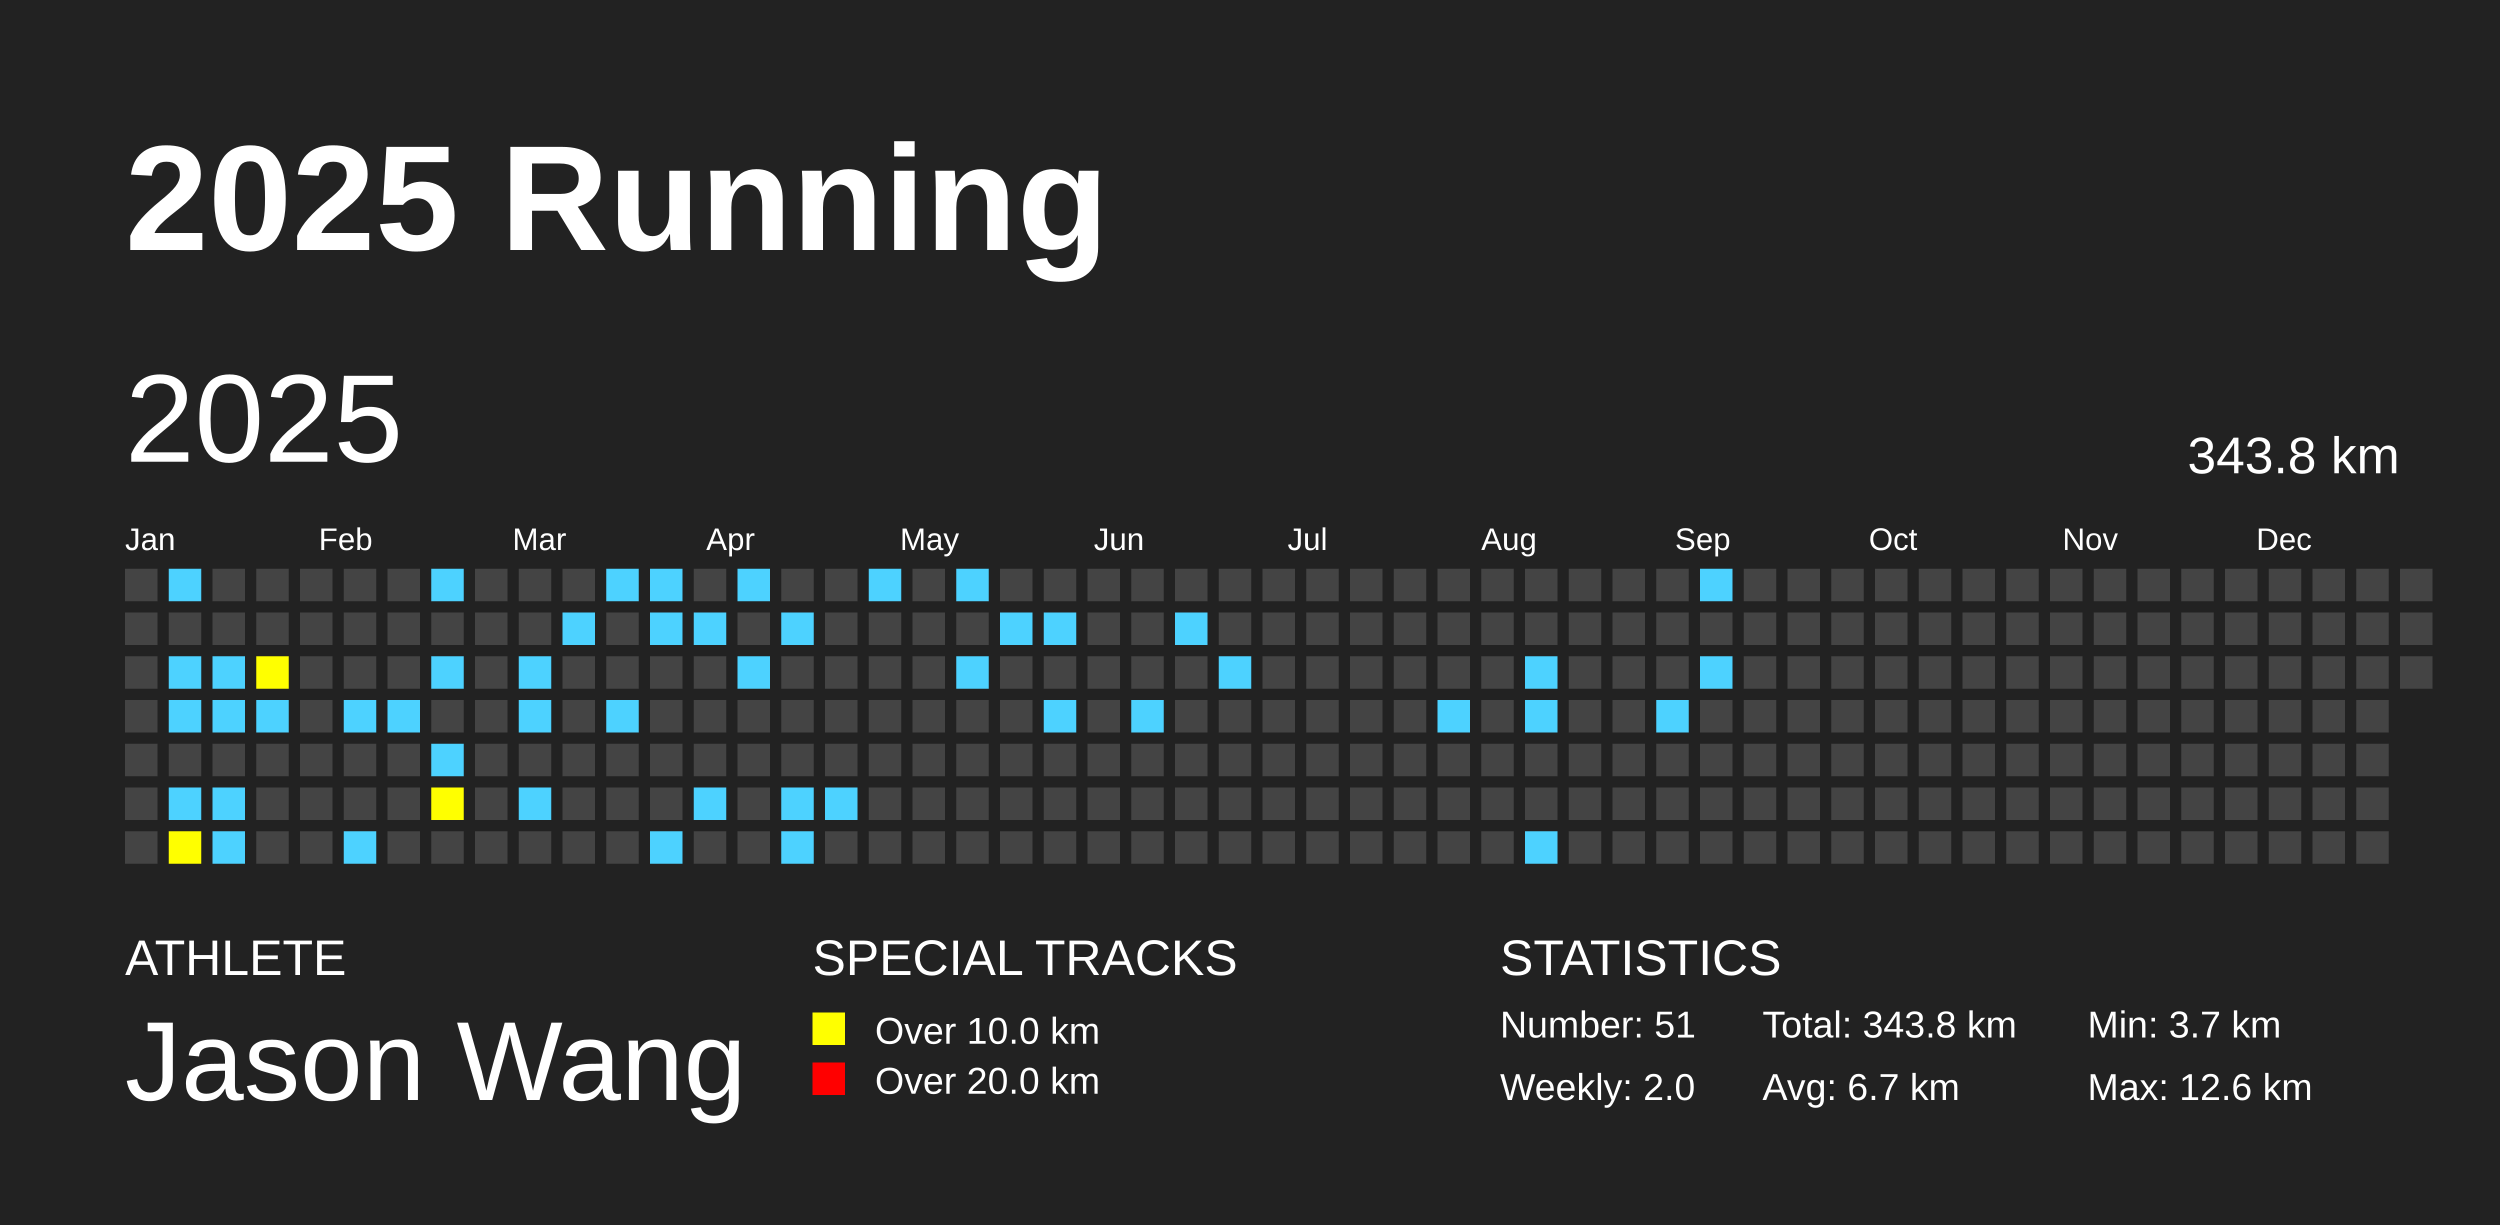
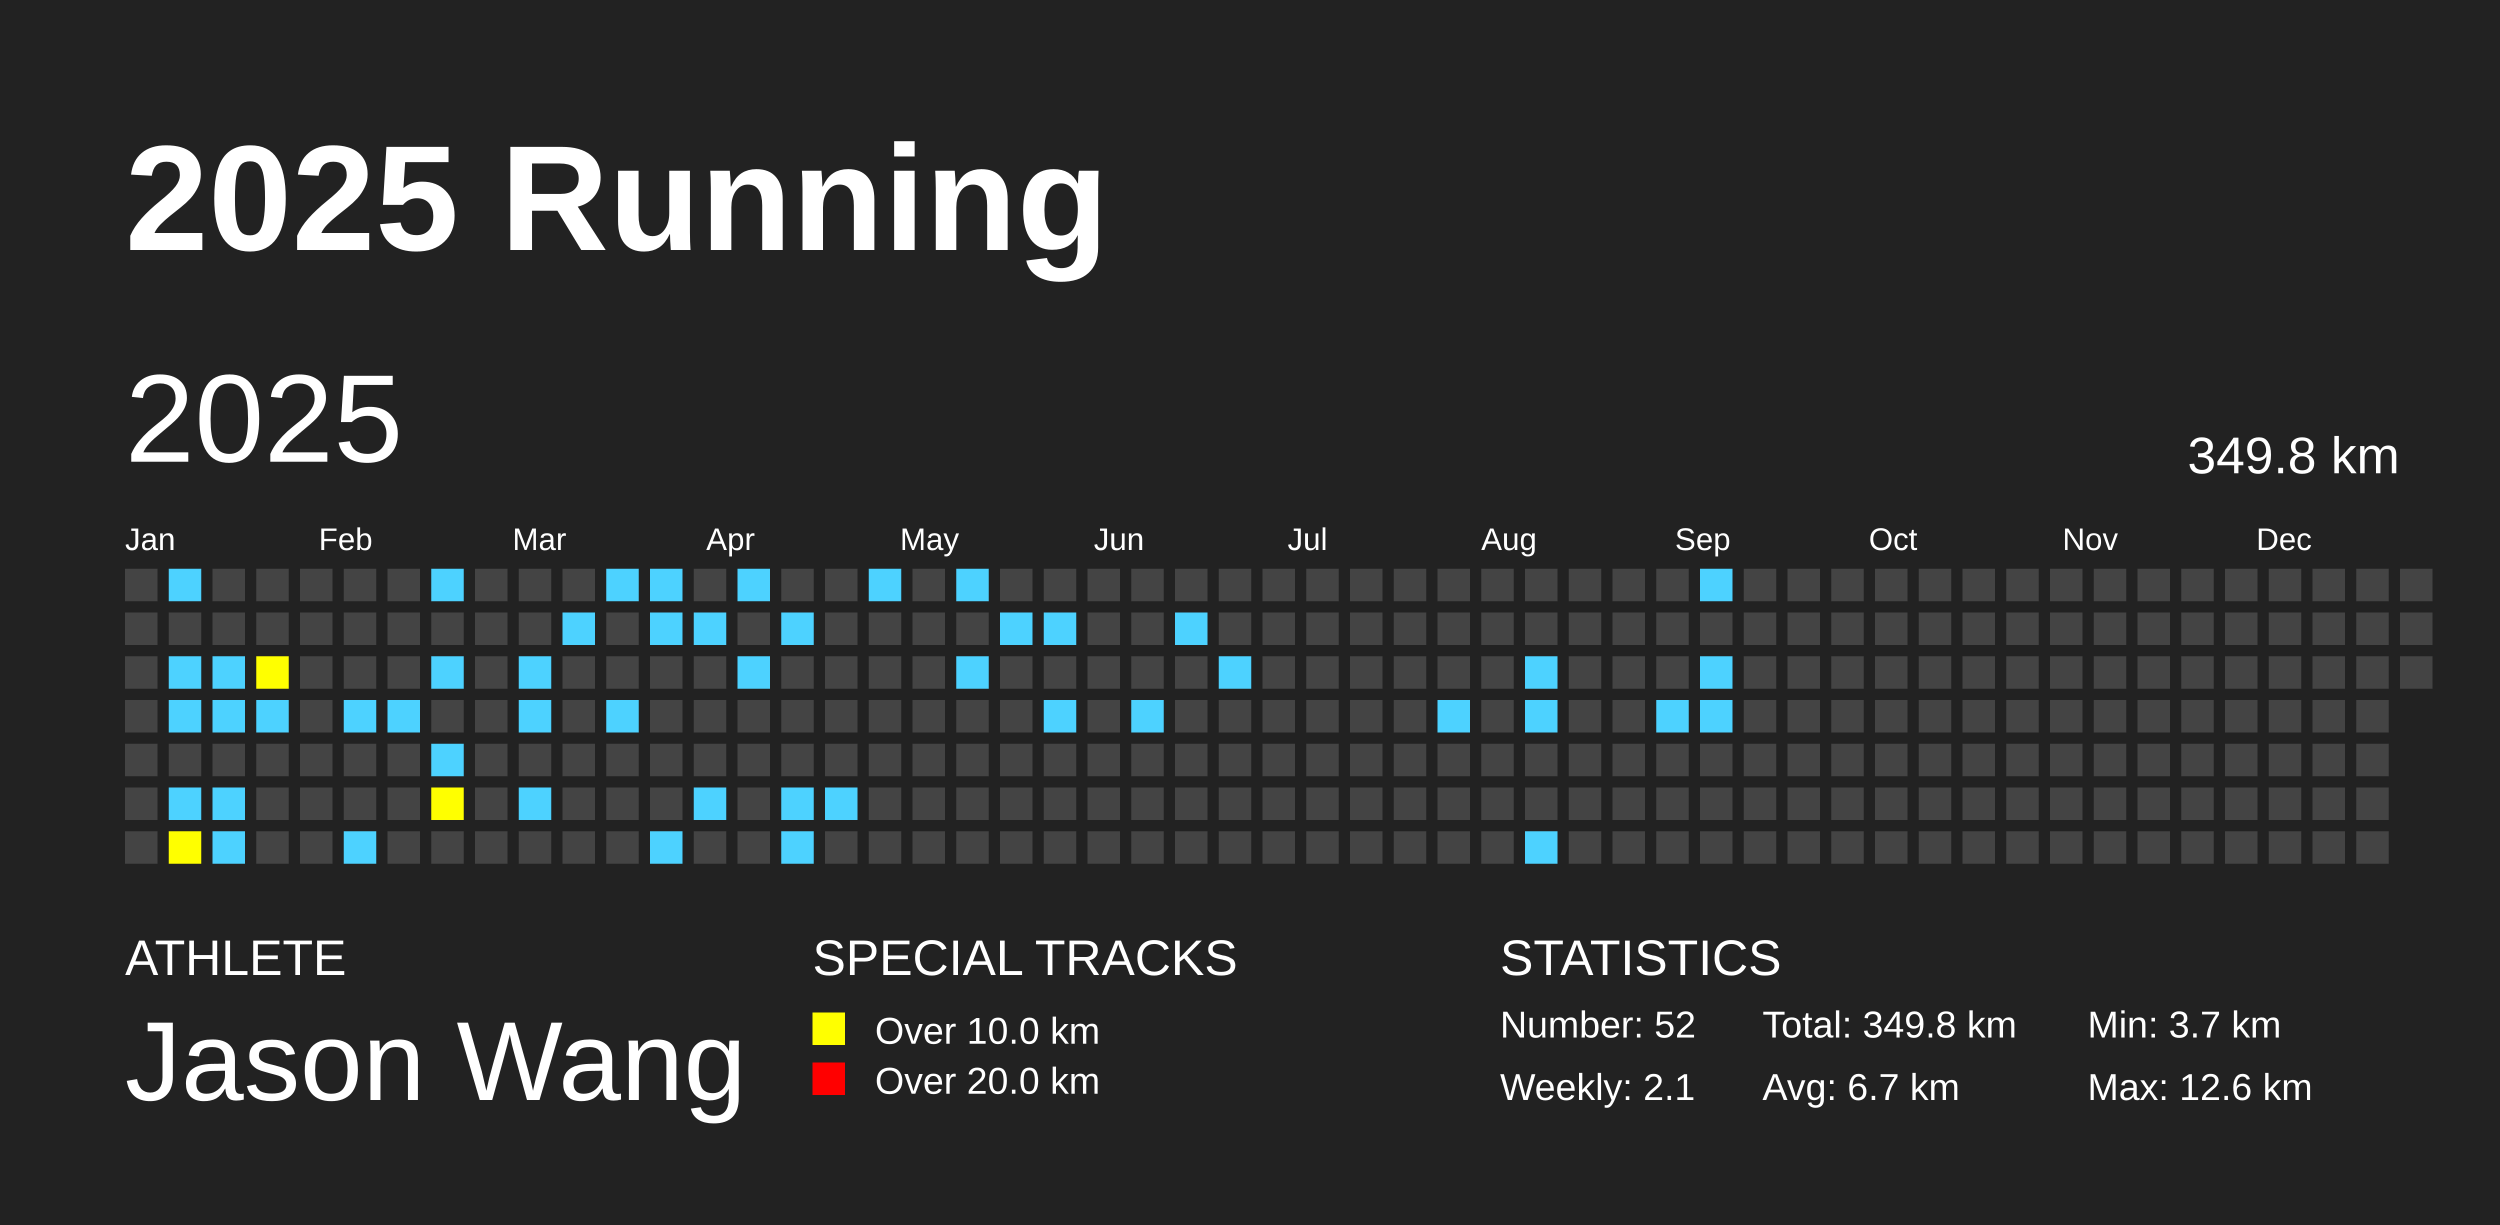
<svg xmlns="http://www.w3.org/2000/svg" baseProfile="full" height="98mm" version="1.1" viewBox="0,0,200,98" width="200mm">
  <defs />
  <rect fill="#222222" height="98" width="200" x="0" y="0" />
  <text fill="#FFFFFF" style="font-size:12px; font-family:Arial; font-weight:bold;" x="10" y="20">2025 Running</text>
  <text fill="#FFFFFF" style="font-size:4px; font-family:Arial" x="10" y="78">ATHLETE</text>
  <text fill="#FFFFFF" style="font-size:9px; font-family:Arial" x="10" y="88">Jason Wang</text>
  <text fill="#FFFFFF" style="font-size:4px; font-family:Arial" x="65" y="78">SPECIAL TRACKS</text>
  <rect fill="yellow" height="2.6" width="2.6" x="65" y="81" />
  <text fill="#FFFFFF" style="font-size:3px; font-family:Arial" x="70" y="83.5">Over 10.0 km</text>
  <rect fill="red" height="2.6" width="2.6" x="65" y="85" />
  <text fill="#FFFFFF" style="font-size:3px; font-family:Arial" x="70" y="87.5">Over 20.0 km</text>
  <text fill="#FFFFFF" style="font-size:4px; font-family:Arial" x="120" y="78">STATISTICS</text>
-   <text fill="#FFFFFF" style="font-size:3px; font-family:Arial" x="120" y="83">Number: 51</text>
-   <text fill="#FFFFFF" style="font-size:3px; font-family:Arial" x="120" y="88">Weekly: 2.0</text>
-   <text fill="#FFFFFF" style="font-size:3px; font-family:Arial" x="141" y="83">Total: 343.8 km</text>
+   <text fill="#FFFFFF" style="font-size:3px; font-family:Arial" x="120" y="83">Number: 52</text>
+   <text fill="#FFFFFF" style="font-size:3px; font-family:Arial" x="120" y="88">Weekly: 2.1</text>
+   <text fill="#FFFFFF" style="font-size:3px; font-family:Arial" x="141" y="83">Total: 349.8 km</text>
  <text fill="#FFFFFF" style="font-size:3px; font-family:Arial" x="141" y="88">Avg: 6.7 km</text>
  <text fill="#FFFFFF" style="font-size:3px; font-family:Arial" x="167" y="83">Min: 3.7 km</text>
  <text fill="#FFFFFF" style="font-size:3px; font-family:Arial" x="167" y="88">Max: 12.6 km</text>
  <text dominant-baseline="hanging" fill="#FFFFFF" style="font-size:10.0px; font-family:Arial;" x="10" y="30">2025</text>
-   <text dominant-baseline="hanging" fill="#FFFFFF" style="font-size:4.125px; font-family:Arial;" x="175" y="35">343.8 km</text>
+   <text dominant-baseline="hanging" fill="#FFFFFF" style="font-size:4.125px; font-family:Arial;" x="175" y="35">349.8 km</text>
  <text fill="#FFFFFF" style="font-size:2.5px; font-family:Arial" x="10.0" y="44">Jan</text>
  <text fill="#FFFFFF" style="font-size:2.5px; font-family:Arial" x="25.5" y="44">Feb</text>
  <text fill="#FFFFFF" style="font-size:2.5px; font-family:Arial" x="41.0" y="44">Mar</text>
  <text fill="#FFFFFF" style="font-size:2.5px; font-family:Arial" x="56.5" y="44">Apr</text>
  <text fill="#FFFFFF" style="font-size:2.5px; font-family:Arial" x="72.0" y="44">May</text>
  <text fill="#FFFFFF" style="font-size:2.5px; font-family:Arial" x="87.5" y="44">Jun</text>
  <text fill="#FFFFFF" style="font-size:2.5px; font-family:Arial" x="103.0" y="44">Jul</text>
  <text fill="#FFFFFF" style="font-size:2.5px; font-family:Arial" x="118.5" y="44">Aug</text>
  <text fill="#FFFFFF" style="font-size:2.5px; font-family:Arial" x="134.0" y="44">Sep</text>
  <text fill="#FFFFFF" style="font-size:2.5px; font-family:Arial" x="149.5" y="44">Oct</text>
  <text fill="#FFFFFF" style="font-size:2.5px; font-family:Arial" x="165.0" y="44">Nov</text>
  <text fill="#FFFFFF" style="font-size:2.5px; font-family:Arial" x="180.5" y="44">Dec</text>
  <rect fill="#444444" height="2.6" width="2.6" x="10.0" y="45.5" />
  <rect fill="#444444" height="2.6" width="2.6" x="10.0" y="49.0" />
  <rect fill="#444444" height="2.6" width="2.6" x="10.0" y="52.5" />
  <rect fill="#444444" height="2.6" width="2.6" x="10.0" y="56.0" />
  <rect fill="#444444" height="2.6" width="2.6" x="10.0" y="59.5" />
  <rect fill="#444444" height="2.6" width="2.6" x="10.0" y="63.0" />
  <rect fill="#444444" height="2.6" width="2.6" x="10.0" y="66.5" />
  <rect fill="#4DD2FF" height="2.6" width="2.6" x="13.5" y="45.5" />
  <rect fill="#444444" height="2.6" width="2.6" x="13.5" y="49.0" />
  <rect fill="#4DD2FF" height="2.6" width="2.6" x="13.5" y="52.5" />
  <rect fill="#4DD2FF" height="2.6" width="2.6" x="13.5" y="56.0" />
  <rect fill="#444444" height="2.6" width="2.6" x="13.5" y="59.5" />
  <rect fill="#4DD2FF" height="2.6" width="2.6" x="13.5" y="63.0" />
  <rect fill="yellow" height="2.6" width="2.6" x="13.5" y="66.5" />
  <rect fill="#444444" height="2.6" width="2.6" x="17.0" y="45.5" />
  <rect fill="#444444" height="2.6" width="2.6" x="17.0" y="49.0" />
  <rect fill="#4DD2FF" height="2.6" width="2.6" x="17.0" y="52.5" />
  <rect fill="#4DD2FF" height="2.6" width="2.6" x="17.0" y="56.0" />
  <rect fill="#444444" height="2.6" width="2.6" x="17.0" y="59.5" />
  <rect fill="#4DD2FF" height="2.6" width="2.6" x="17.0" y="63.0" />
  <rect fill="#4DD2FF" height="2.6" width="2.6" x="17.0" y="66.5" />
  <rect fill="#444444" height="2.6" width="2.6" x="20.5" y="45.5" />
  <rect fill="#444444" height="2.6" width="2.6" x="20.5" y="49.0" />
  <rect fill="yellow" height="2.6" width="2.6" x="20.5" y="52.5" />
  <rect fill="#4DD2FF" height="2.6" width="2.6" x="20.5" y="56.0" />
  <rect fill="#444444" height="2.6" width="2.6" x="20.5" y="59.5" />
  <rect fill="#444444" height="2.6" width="2.6" x="20.5" y="63.0" />
  <rect fill="#444444" height="2.6" width="2.6" x="20.5" y="66.5" />
  <rect fill="#444444" height="2.6" width="2.6" x="24.0" y="45.5" />
  <rect fill="#444444" height="2.6" width="2.6" x="24.0" y="49.0" />
  <rect fill="#444444" height="2.6" width="2.6" x="24.0" y="52.5" />
  <rect fill="#444444" height="2.6" width="2.6" x="24.0" y="56.0" />
  <rect fill="#444444" height="2.6" width="2.6" x="24.0" y="59.5" />
  <rect fill="#444444" height="2.6" width="2.6" x="24.0" y="63.0" />
  <rect fill="#444444" height="2.6" width="2.6" x="24.0" y="66.5" />
  <rect fill="#444444" height="2.6" width="2.6" x="27.5" y="45.5" />
  <rect fill="#444444" height="2.6" width="2.6" x="27.5" y="49.0" />
  <rect fill="#444444" height="2.6" width="2.6" x="27.5" y="52.5" />
  <rect fill="#4DD2FF" height="2.6" width="2.6" x="27.5" y="56.0" />
  <rect fill="#444444" height="2.6" width="2.6" x="27.5" y="59.5" />
  <rect fill="#444444" height="2.6" width="2.6" x="27.5" y="63.0" />
  <rect fill="#4DD2FF" height="2.6" width="2.6" x="27.5" y="66.5" />
  <rect fill="#444444" height="2.6" width="2.6" x="31.0" y="45.5" />
  <rect fill="#444444" height="2.6" width="2.6" x="31.0" y="49.0" />
  <rect fill="#444444" height="2.6" width="2.6" x="31.0" y="52.5" />
  <rect fill="#4DD2FF" height="2.6" width="2.6" x="31.0" y="56.0" />
  <rect fill="#444444" height="2.6" width="2.6" x="31.0" y="59.5" />
  <rect fill="#444444" height="2.6" width="2.6" x="31.0" y="63.0" />
  <rect fill="#444444" height="2.6" width="2.6" x="31.0" y="66.5" />
  <rect fill="#4DD2FF" height="2.6" width="2.6" x="34.5" y="45.5" />
  <rect fill="#444444" height="2.6" width="2.6" x="34.5" y="49.0" />
  <rect fill="#4DD2FF" height="2.6" width="2.6" x="34.5" y="52.5" />
  <rect fill="#444444" height="2.6" width="2.6" x="34.5" y="56.0" />
  <rect fill="#4DD2FF" height="2.6" width="2.6" x="34.5" y="59.5" />
  <rect fill="yellow" height="2.6" width="2.6" x="34.5" y="63.0" />
  <rect fill="#444444" height="2.6" width="2.6" x="34.5" y="66.5" />
  <rect fill="#444444" height="2.6" width="2.6" x="38.0" y="45.5" />
  <rect fill="#444444" height="2.6" width="2.6" x="38.0" y="49.0" />
  <rect fill="#444444" height="2.6" width="2.6" x="38.0" y="52.5" />
  <rect fill="#444444" height="2.6" width="2.6" x="38.0" y="56.0" />
  <rect fill="#444444" height="2.6" width="2.6" x="38.0" y="59.5" />
  <rect fill="#444444" height="2.6" width="2.6" x="38.0" y="63.0" />
  <rect fill="#444444" height="2.6" width="2.6" x="38.0" y="66.5" />
  <rect fill="#444444" height="2.6" width="2.6" x="41.5" y="45.5" />
  <rect fill="#444444" height="2.6" width="2.6" x="41.5" y="49.0" />
  <rect fill="#4DD2FF" height="2.6" width="2.6" x="41.5" y="52.5" />
  <rect fill="#4DD2FF" height="2.6" width="2.6" x="41.5" y="56.0" />
  <rect fill="#444444" height="2.6" width="2.6" x="41.5" y="59.5" />
  <rect fill="#4DD2FF" height="2.6" width="2.6" x="41.5" y="63.0" />
  <rect fill="#444444" height="2.6" width="2.6" x="41.5" y="66.5" />
  <rect fill="#444444" height="2.6" width="2.6" x="45.0" y="45.5" />
  <rect fill="#4DD2FF" height="2.6" width="2.6" x="45.0" y="49.0" />
  <rect fill="#444444" height="2.6" width="2.6" x="45.0" y="52.5" />
  <rect fill="#444444" height="2.6" width="2.6" x="45.0" y="56.0" />
  <rect fill="#444444" height="2.6" width="2.6" x="45.0" y="59.5" />
  <rect fill="#444444" height="2.6" width="2.6" x="45.0" y="63.0" />
  <rect fill="#444444" height="2.6" width="2.6" x="45.0" y="66.5" />
  <rect fill="#4DD2FF" height="2.6" width="2.6" x="48.5" y="45.5" />
  <rect fill="#444444" height="2.6" width="2.6" x="48.5" y="49.0" />
  <rect fill="#444444" height="2.6" width="2.6" x="48.5" y="52.5" />
  <rect fill="#4DD2FF" height="2.6" width="2.6" x="48.5" y="56.0" />
  <rect fill="#444444" height="2.6" width="2.6" x="48.5" y="59.5" />
  <rect fill="#444444" height="2.6" width="2.6" x="48.5" y="63.0" />
  <rect fill="#444444" height="2.6" width="2.6" x="48.5" y="66.5" />
  <rect fill="#4DD2FF" height="2.6" width="2.6" x="52.0" y="45.5" />
  <rect fill="#4DD2FF" height="2.6" width="2.6" x="52.0" y="49.0" />
  <rect fill="#444444" height="2.6" width="2.6" x="52.0" y="52.5" />
  <rect fill="#444444" height="2.6" width="2.6" x="52.0" y="56.0" />
  <rect fill="#444444" height="2.6" width="2.6" x="52.0" y="59.5" />
  <rect fill="#444444" height="2.6" width="2.6" x="52.0" y="63.0" />
  <rect fill="#4DD2FF" height="2.6" width="2.6" x="52.0" y="66.5" />
  <rect fill="#444444" height="2.6" width="2.6" x="55.5" y="45.5" />
  <rect fill="#4DD2FF" height="2.6" width="2.6" x="55.5" y="49.0" />
  <rect fill="#444444" height="2.6" width="2.6" x="55.5" y="52.5" />
  <rect fill="#444444" height="2.6" width="2.6" x="55.5" y="56.0" />
  <rect fill="#444444" height="2.6" width="2.6" x="55.5" y="59.5" />
  <rect fill="#4DD2FF" height="2.6" width="2.6" x="55.5" y="63.0" />
  <rect fill="#444444" height="2.6" width="2.6" x="55.5" y="66.5" />
  <rect fill="#4DD2FF" height="2.6" width="2.6" x="59.0" y="45.5" />
  <rect fill="#444444" height="2.6" width="2.6" x="59.0" y="49.0" />
  <rect fill="#4DD2FF" height="2.6" width="2.6" x="59.0" y="52.5" />
  <rect fill="#444444" height="2.6" width="2.6" x="59.0" y="56.0" />
  <rect fill="#444444" height="2.6" width="2.6" x="59.0" y="59.5" />
  <rect fill="#444444" height="2.6" width="2.6" x="59.0" y="63.0" />
  <rect fill="#444444" height="2.6" width="2.6" x="59.0" y="66.5" />
  <rect fill="#444444" height="2.6" width="2.6" x="62.5" y="45.5" />
  <rect fill="#4DD2FF" height="2.6" width="2.6" x="62.5" y="49.0" />
  <rect fill="#444444" height="2.6" width="2.6" x="62.5" y="52.5" />
  <rect fill="#444444" height="2.6" width="2.6" x="62.5" y="56.0" />
  <rect fill="#444444" height="2.6" width="2.6" x="62.5" y="59.5" />
  <rect fill="#4DD2FF" height="2.6" width="2.6" x="62.5" y="63.0" />
  <rect fill="#4DD2FF" height="2.6" width="2.6" x="62.5" y="66.5" />
  <rect fill="#444444" height="2.6" width="2.6" x="66.0" y="45.5" />
  <rect fill="#444444" height="2.6" width="2.6" x="66.0" y="49.0" />
  <rect fill="#444444" height="2.6" width="2.6" x="66.0" y="52.5" />
  <rect fill="#444444" height="2.6" width="2.6" x="66.0" y="56.0" />
  <rect fill="#444444" height="2.6" width="2.6" x="66.0" y="59.5" />
  <rect fill="#4DD2FF" height="2.6" width="2.6" x="66.0" y="63.0" />
  <rect fill="#444444" height="2.6" width="2.6" x="66.0" y="66.5" />
  <rect fill="#4DD2FF" height="2.6" width="2.6" x="69.5" y="45.5" />
  <rect fill="#444444" height="2.6" width="2.6" x="69.5" y="49.0" />
  <rect fill="#444444" height="2.6" width="2.6" x="69.5" y="52.5" />
  <rect fill="#444444" height="2.6" width="2.6" x="69.5" y="56.0" />
  <rect fill="#444444" height="2.6" width="2.6" x="69.5" y="59.5" />
  <rect fill="#444444" height="2.6" width="2.6" x="69.5" y="63.0" />
  <rect fill="#444444" height="2.6" width="2.6" x="69.5" y="66.5" />
  <rect fill="#444444" height="2.6" width="2.6" x="73.0" y="45.5" />
  <rect fill="#444444" height="2.6" width="2.6" x="73.0" y="49.0" />
  <rect fill="#444444" height="2.6" width="2.6" x="73.0" y="52.5" />
  <rect fill="#444444" height="2.6" width="2.6" x="73.0" y="56.0" />
  <rect fill="#444444" height="2.6" width="2.6" x="73.0" y="59.5" />
  <rect fill="#444444" height="2.6" width="2.6" x="73.0" y="63.0" />
  <rect fill="#444444" height="2.6" width="2.6" x="73.0" y="66.5" />
  <rect fill="#4DD2FF" height="2.6" width="2.6" x="76.5" y="45.5" />
  <rect fill="#444444" height="2.6" width="2.6" x="76.5" y="49.0" />
  <rect fill="#4DD2FF" height="2.6" width="2.6" x="76.5" y="52.5" />
  <rect fill="#444444" height="2.6" width="2.6" x="76.5" y="56.0" />
  <rect fill="#444444" height="2.6" width="2.6" x="76.5" y="59.5" />
  <rect fill="#444444" height="2.6" width="2.6" x="76.5" y="63.0" />
  <rect fill="#444444" height="2.6" width="2.6" x="76.5" y="66.5" />
  <rect fill="#444444" height="2.6" width="2.6" x="80.0" y="45.5" />
  <rect fill="#4DD2FF" height="2.6" width="2.6" x="80.0" y="49.0" />
  <rect fill="#444444" height="2.6" width="2.6" x="80.0" y="52.5" />
  <rect fill="#444444" height="2.6" width="2.6" x="80.0" y="56.0" />
  <rect fill="#444444" height="2.6" width="2.6" x="80.0" y="59.5" />
  <rect fill="#444444" height="2.6" width="2.6" x="80.0" y="63.0" />
  <rect fill="#444444" height="2.6" width="2.6" x="80.0" y="66.5" />
  <rect fill="#444444" height="2.6" width="2.6" x="83.5" y="45.5" />
  <rect fill="#4DD2FF" height="2.6" width="2.6" x="83.5" y="49.0" />
  <rect fill="#444444" height="2.6" width="2.6" x="83.5" y="52.5" />
  <rect fill="#4DD2FF" height="2.6" width="2.6" x="83.5" y="56.0" />
  <rect fill="#444444" height="2.6" width="2.6" x="83.5" y="59.5" />
  <rect fill="#444444" height="2.6" width="2.6" x="83.5" y="63.0" />
  <rect fill="#444444" height="2.6" width="2.6" x="83.5" y="66.5" />
  <rect fill="#444444" height="2.6" width="2.6" x="87.0" y="45.5" />
  <rect fill="#444444" height="2.6" width="2.6" x="87.0" y="49.0" />
  <rect fill="#444444" height="2.6" width="2.6" x="87.0" y="52.5" />
  <rect fill="#444444" height="2.6" width="2.6" x="87.0" y="56.0" />
  <rect fill="#444444" height="2.6" width="2.6" x="87.0" y="59.5" />
  <rect fill="#444444" height="2.6" width="2.6" x="87.0" y="63.0" />
  <rect fill="#444444" height="2.6" width="2.6" x="87.0" y="66.5" />
  <rect fill="#444444" height="2.6" width="2.6" x="90.5" y="45.5" />
  <rect fill="#444444" height="2.6" width="2.6" x="90.5" y="49.0" />
  <rect fill="#444444" height="2.6" width="2.6" x="90.5" y="52.5" />
  <rect fill="#4DD2FF" height="2.6" width="2.6" x="90.5" y="56.0" />
  <rect fill="#444444" height="2.6" width="2.6" x="90.5" y="59.5" />
  <rect fill="#444444" height="2.6" width="2.6" x="90.5" y="63.0" />
  <rect fill="#444444" height="2.6" width="2.6" x="90.5" y="66.5" />
  <rect fill="#444444" height="2.6" width="2.6" x="94.0" y="45.5" />
  <rect fill="#4DD2FF" height="2.6" width="2.6" x="94.0" y="49.0" />
  <rect fill="#444444" height="2.6" width="2.6" x="94.0" y="52.5" />
  <rect fill="#444444" height="2.6" width="2.6" x="94.0" y="56.0" />
  <rect fill="#444444" height="2.6" width="2.6" x="94.0" y="59.5" />
  <rect fill="#444444" height="2.6" width="2.6" x="94.0" y="63.0" />
  <rect fill="#444444" height="2.6" width="2.6" x="94.0" y="66.5" />
  <rect fill="#444444" height="2.6" width="2.6" x="97.5" y="45.5" />
  <rect fill="#444444" height="2.6" width="2.6" x="97.5" y="49.0" />
  <rect fill="#4DD2FF" height="2.6" width="2.6" x="97.5" y="52.5" />
  <rect fill="#444444" height="2.6" width="2.6" x="97.5" y="56.0" />
  <rect fill="#444444" height="2.6" width="2.6" x="97.5" y="59.5" />
  <rect fill="#444444" height="2.6" width="2.6" x="97.5" y="63.0" />
  <rect fill="#444444" height="2.6" width="2.6" x="97.5" y="66.5" />
  <rect fill="#444444" height="2.6" width="2.6" x="101.0" y="45.5" />
  <rect fill="#444444" height="2.6" width="2.6" x="101.0" y="49.0" />
  <rect fill="#444444" height="2.6" width="2.6" x="101.0" y="52.5" />
  <rect fill="#444444" height="2.6" width="2.6" x="101.0" y="56.0" />
  <rect fill="#444444" height="2.6" width="2.6" x="101.0" y="59.5" />
  <rect fill="#444444" height="2.6" width="2.6" x="101.0" y="63.0" />
  <rect fill="#444444" height="2.6" width="2.6" x="101.0" y="66.5" />
  <rect fill="#444444" height="2.6" width="2.6" x="104.5" y="45.5" />
  <rect fill="#444444" height="2.6" width="2.6" x="104.5" y="49.0" />
  <rect fill="#444444" height="2.6" width="2.6" x="104.5" y="52.5" />
  <rect fill="#444444" height="2.6" width="2.6" x="104.5" y="56.0" />
  <rect fill="#444444" height="2.6" width="2.6" x="104.5" y="59.5" />
  <rect fill="#444444" height="2.6" width="2.6" x="104.5" y="63.0" />
  <rect fill="#444444" height="2.6" width="2.6" x="104.5" y="66.5" />
  <rect fill="#444444" height="2.6" width="2.6" x="108.0" y="45.5" />
  <rect fill="#444444" height="2.6" width="2.6" x="108.0" y="49.0" />
  <rect fill="#444444" height="2.6" width="2.6" x="108.0" y="52.5" />
  <rect fill="#444444" height="2.6" width="2.6" x="108.0" y="56.0" />
  <rect fill="#444444" height="2.6" width="2.6" x="108.0" y="59.5" />
  <rect fill="#444444" height="2.6" width="2.6" x="108.0" y="63.0" />
  <rect fill="#444444" height="2.6" width="2.6" x="108.0" y="66.5" />
  <rect fill="#444444" height="2.6" width="2.6" x="111.5" y="45.5" />
  <rect fill="#444444" height="2.6" width="2.6" x="111.5" y="49.0" />
  <rect fill="#444444" height="2.6" width="2.6" x="111.5" y="52.5" />
  <rect fill="#444444" height="2.6" width="2.6" x="111.5" y="56.0" />
  <rect fill="#444444" height="2.6" width="2.6" x="111.5" y="59.5" />
  <rect fill="#444444" height="2.6" width="2.6" x="111.5" y="63.0" />
  <rect fill="#444444" height="2.6" width="2.6" x="111.5" y="66.5" />
  <rect fill="#444444" height="2.6" width="2.6" x="115.0" y="45.5" />
  <rect fill="#444444" height="2.6" width="2.6" x="115.0" y="49.0" />
  <rect fill="#444444" height="2.6" width="2.6" x="115.0" y="52.5" />
  <rect fill="#4DD2FF" height="2.6" width="2.6" x="115.0" y="56.0" />
  <rect fill="#444444" height="2.6" width="2.6" x="115.0" y="59.5" />
  <rect fill="#444444" height="2.6" width="2.6" x="115.0" y="63.0" />
  <rect fill="#444444" height="2.6" width="2.6" x="115.0" y="66.5" />
  <rect fill="#444444" height="2.6" width="2.6" x="118.5" y="45.5" />
  <rect fill="#444444" height="2.6" width="2.6" x="118.5" y="49.0" />
  <rect fill="#444444" height="2.6" width="2.6" x="118.5" y="52.5" />
  <rect fill="#444444" height="2.6" width="2.6" x="118.5" y="56.0" />
  <rect fill="#444444" height="2.6" width="2.6" x="118.5" y="59.5" />
  <rect fill="#444444" height="2.6" width="2.6" x="118.5" y="63.0" />
  <rect fill="#444444" height="2.6" width="2.6" x="118.5" y="66.5" />
  <rect fill="#444444" height="2.6" width="2.6" x="122.0" y="45.5" />
  <rect fill="#444444" height="2.6" width="2.6" x="122.0" y="49.0" />
  <rect fill="#4DD2FF" height="2.6" width="2.6" x="122.0" y="52.5" />
  <rect fill="#4DD2FF" height="2.6" width="2.6" x="122.0" y="56.0" />
  <rect fill="#444444" height="2.6" width="2.6" x="122.0" y="59.5" />
  <rect fill="#444444" height="2.6" width="2.6" x="122.0" y="63.0" />
  <rect fill="#4DD2FF" height="2.6" width="2.6" x="122.0" y="66.5" />
  <rect fill="#444444" height="2.6" width="2.6" x="125.5" y="45.5" />
  <rect fill="#444444" height="2.6" width="2.6" x="125.5" y="49.0" />
  <rect fill="#444444" height="2.6" width="2.6" x="125.5" y="52.5" />
  <rect fill="#444444" height="2.6" width="2.6" x="125.5" y="56.0" />
  <rect fill="#444444" height="2.6" width="2.6" x="125.5" y="59.5" />
  <rect fill="#444444" height="2.6" width="2.6" x="125.5" y="63.0" />
  <rect fill="#444444" height="2.6" width="2.6" x="125.5" y="66.5" />
  <rect fill="#444444" height="2.6" width="2.6" x="129.0" y="45.5" />
  <rect fill="#444444" height="2.6" width="2.6" x="129.0" y="49.0" />
  <rect fill="#444444" height="2.6" width="2.6" x="129.0" y="52.5" />
  <rect fill="#444444" height="2.6" width="2.6" x="129.0" y="56.0" />
  <rect fill="#444444" height="2.6" width="2.6" x="129.0" y="59.5" />
  <rect fill="#444444" height="2.6" width="2.6" x="129.0" y="63.0" />
  <rect fill="#444444" height="2.6" width="2.6" x="129.0" y="66.5" />
  <rect fill="#444444" height="2.6" width="2.6" x="132.5" y="45.5" />
  <rect fill="#444444" height="2.6" width="2.6" x="132.5" y="49.0" />
  <rect fill="#444444" height="2.6" width="2.6" x="132.5" y="52.5" />
  <rect fill="#4DD2FF" height="2.6" width="2.6" x="132.5" y="56.0" />
  <rect fill="#444444" height="2.6" width="2.6" x="132.5" y="59.5" />
  <rect fill="#444444" height="2.6" width="2.6" x="132.5" y="63.0" />
  <rect fill="#444444" height="2.6" width="2.6" x="132.5" y="66.5" />
  <rect fill="#4DD2FF" height="2.6" width="2.6" x="136.0" y="45.5" />
  <rect fill="#444444" height="2.6" width="2.6" x="136.0" y="49.0" />
  <rect fill="#4DD2FF" height="2.6" width="2.6" x="136.0" y="52.5" />
-   <rect fill="#444444" height="2.6" width="2.6" x="136.0" y="56.0" />
+   <rect fill="#4DD2FF" height="2.6" width="2.6" x="136.0" y="56.0" />
  <rect fill="#444444" height="2.6" width="2.6" x="136.0" y="59.5" />
  <rect fill="#444444" height="2.6" width="2.6" x="136.0" y="63.0" />
  <rect fill="#444444" height="2.6" width="2.6" x="136.0" y="66.5" />
  <rect fill="#444444" height="2.6" width="2.6" x="139.5" y="45.5" />
  <rect fill="#444444" height="2.6" width="2.6" x="139.5" y="49.0" />
  <rect fill="#444444" height="2.6" width="2.6" x="139.5" y="52.5" />
  <rect fill="#444444" height="2.6" width="2.6" x="139.5" y="56.0" />
  <rect fill="#444444" height="2.6" width="2.6" x="139.5" y="59.5" />
  <rect fill="#444444" height="2.6" width="2.6" x="139.5" y="63.0" />
  <rect fill="#444444" height="2.6" width="2.6" x="139.5" y="66.5" />
  <rect fill="#444444" height="2.6" width="2.6" x="143.0" y="45.5" />
  <rect fill="#444444" height="2.6" width="2.6" x="143.0" y="49.0" />
  <rect fill="#444444" height="2.6" width="2.6" x="143.0" y="52.5" />
  <rect fill="#444444" height="2.6" width="2.6" x="143.0" y="56.0" />
  <rect fill="#444444" height="2.6" width="2.6" x="143.0" y="59.5" />
  <rect fill="#444444" height="2.6" width="2.6" x="143.0" y="63.0" />
  <rect fill="#444444" height="2.6" width="2.6" x="143.0" y="66.5" />
  <rect fill="#444444" height="2.6" width="2.6" x="146.5" y="45.5" />
  <rect fill="#444444" height="2.6" width="2.6" x="146.5" y="49.0" />
  <rect fill="#444444" height="2.6" width="2.6" x="146.5" y="52.5" />
  <rect fill="#444444" height="2.6" width="2.6" x="146.5" y="56.0" />
  <rect fill="#444444" height="2.6" width="2.6" x="146.5" y="59.5" />
  <rect fill="#444444" height="2.6" width="2.6" x="146.5" y="63.0" />
  <rect fill="#444444" height="2.6" width="2.6" x="146.5" y="66.5" />
  <rect fill="#444444" height="2.6" width="2.6" x="150.0" y="45.5" />
  <rect fill="#444444" height="2.6" width="2.6" x="150.0" y="49.0" />
  <rect fill="#444444" height="2.6" width="2.6" x="150.0" y="52.5" />
  <rect fill="#444444" height="2.6" width="2.6" x="150.0" y="56.0" />
  <rect fill="#444444" height="2.6" width="2.6" x="150.0" y="59.5" />
  <rect fill="#444444" height="2.6" width="2.6" x="150.0" y="63.0" />
  <rect fill="#444444" height="2.6" width="2.6" x="150.0" y="66.5" />
  <rect fill="#444444" height="2.6" width="2.6" x="153.5" y="45.5" />
  <rect fill="#444444" height="2.6" width="2.6" x="153.5" y="49.0" />
  <rect fill="#444444" height="2.6" width="2.6" x="153.5" y="52.5" />
  <rect fill="#444444" height="2.6" width="2.6" x="153.5" y="56.0" />
  <rect fill="#444444" height="2.6" width="2.6" x="153.5" y="59.5" />
  <rect fill="#444444" height="2.6" width="2.6" x="153.5" y="63.0" />
  <rect fill="#444444" height="2.6" width="2.6" x="153.5" y="66.5" />
  <rect fill="#444444" height="2.6" width="2.6" x="157.0" y="45.5" />
  <rect fill="#444444" height="2.6" width="2.6" x="157.0" y="49.0" />
  <rect fill="#444444" height="2.6" width="2.6" x="157.0" y="52.5" />
  <rect fill="#444444" height="2.6" width="2.6" x="157.0" y="56.0" />
  <rect fill="#444444" height="2.6" width="2.6" x="157.0" y="59.5" />
  <rect fill="#444444" height="2.6" width="2.6" x="157.0" y="63.0" />
  <rect fill="#444444" height="2.6" width="2.6" x="157.0" y="66.5" />
  <rect fill="#444444" height="2.6" width="2.6" x="160.5" y="45.5" />
  <rect fill="#444444" height="2.6" width="2.6" x="160.5" y="49.0" />
  <rect fill="#444444" height="2.6" width="2.6" x="160.5" y="52.5" />
  <rect fill="#444444" height="2.6" width="2.6" x="160.5" y="56.0" />
  <rect fill="#444444" height="2.6" width="2.6" x="160.5" y="59.5" />
  <rect fill="#444444" height="2.6" width="2.6" x="160.5" y="63.0" />
  <rect fill="#444444" height="2.6" width="2.6" x="160.5" y="66.5" />
  <rect fill="#444444" height="2.6" width="2.6" x="164.0" y="45.5" />
  <rect fill="#444444" height="2.6" width="2.6" x="164.0" y="49.0" />
  <rect fill="#444444" height="2.6" width="2.6" x="164.0" y="52.5" />
  <rect fill="#444444" height="2.6" width="2.6" x="164.0" y="56.0" />
  <rect fill="#444444" height="2.6" width="2.6" x="164.0" y="59.5" />
  <rect fill="#444444" height="2.6" width="2.6" x="164.0" y="63.0" />
  <rect fill="#444444" height="2.6" width="2.6" x="164.0" y="66.5" />
  <rect fill="#444444" height="2.6" width="2.6" x="167.5" y="45.5" />
  <rect fill="#444444" height="2.6" width="2.6" x="167.5" y="49.0" />
  <rect fill="#444444" height="2.6" width="2.6" x="167.5" y="52.5" />
  <rect fill="#444444" height="2.6" width="2.6" x="167.5" y="56.0" />
  <rect fill="#444444" height="2.6" width="2.6" x="167.5" y="59.5" />
  <rect fill="#444444" height="2.6" width="2.6" x="167.5" y="63.0" />
  <rect fill="#444444" height="2.6" width="2.6" x="167.5" y="66.5" />
  <rect fill="#444444" height="2.6" width="2.6" x="171.0" y="45.5" />
  <rect fill="#444444" height="2.6" width="2.6" x="171.0" y="49.0" />
  <rect fill="#444444" height="2.6" width="2.6" x="171.0" y="52.5" />
  <rect fill="#444444" height="2.6" width="2.6" x="171.0" y="56.0" />
  <rect fill="#444444" height="2.6" width="2.6" x="171.0" y="59.5" />
  <rect fill="#444444" height="2.6" width="2.6" x="171.0" y="63.0" />
  <rect fill="#444444" height="2.6" width="2.6" x="171.0" y="66.5" />
  <rect fill="#444444" height="2.6" width="2.6" x="174.5" y="45.5" />
  <rect fill="#444444" height="2.6" width="2.6" x="174.5" y="49.0" />
  <rect fill="#444444" height="2.6" width="2.6" x="174.5" y="52.5" />
  <rect fill="#444444" height="2.6" width="2.6" x="174.5" y="56.0" />
  <rect fill="#444444" height="2.6" width="2.6" x="174.5" y="59.5" />
  <rect fill="#444444" height="2.6" width="2.6" x="174.5" y="63.0" />
  <rect fill="#444444" height="2.6" width="2.6" x="174.5" y="66.5" />
  <rect fill="#444444" height="2.6" width="2.6" x="178.0" y="45.5" />
  <rect fill="#444444" height="2.6" width="2.6" x="178.0" y="49.0" />
  <rect fill="#444444" height="2.6" width="2.6" x="178.0" y="52.5" />
  <rect fill="#444444" height="2.6" width="2.6" x="178.0" y="56.0" />
  <rect fill="#444444" height="2.6" width="2.6" x="178.0" y="59.5" />
  <rect fill="#444444" height="2.6" width="2.6" x="178.0" y="63.0" />
  <rect fill="#444444" height="2.6" width="2.6" x="178.0" y="66.5" />
  <rect fill="#444444" height="2.6" width="2.6" x="181.5" y="45.5" />
  <rect fill="#444444" height="2.6" width="2.6" x="181.5" y="49.0" />
  <rect fill="#444444" height="2.6" width="2.6" x="181.5" y="52.5" />
  <rect fill="#444444" height="2.6" width="2.6" x="181.5" y="56.0" />
  <rect fill="#444444" height="2.6" width="2.6" x="181.5" y="59.5" />
  <rect fill="#444444" height="2.6" width="2.6" x="181.5" y="63.0" />
  <rect fill="#444444" height="2.6" width="2.6" x="181.5" y="66.5" />
  <rect fill="#444444" height="2.6" width="2.6" x="185.0" y="45.5" />
  <rect fill="#444444" height="2.6" width="2.6" x="185.0" y="49.0" />
  <rect fill="#444444" height="2.6" width="2.6" x="185.0" y="52.5" />
  <rect fill="#444444" height="2.6" width="2.6" x="185.0" y="56.0" />
  <rect fill="#444444" height="2.6" width="2.6" x="185.0" y="59.5" />
  <rect fill="#444444" height="2.6" width="2.6" x="185.0" y="63.0" />
  <rect fill="#444444" height="2.6" width="2.6" x="185.0" y="66.5" />
  <rect fill="#444444" height="2.6" width="2.6" x="188.5" y="45.5" />
  <rect fill="#444444" height="2.6" width="2.6" x="188.5" y="49.0" />
  <rect fill="#444444" height="2.6" width="2.6" x="188.5" y="52.5" />
  <rect fill="#444444" height="2.6" width="2.6" x="188.5" y="56.0" />
  <rect fill="#444444" height="2.6" width="2.6" x="188.5" y="59.5" />
  <rect fill="#444444" height="2.6" width="2.6" x="188.5" y="63.0" />
  <rect fill="#444444" height="2.6" width="2.6" x="188.5" y="66.5" />
  <rect fill="#444444" height="2.6" width="2.6" x="192.0" y="45.5" />
  <rect fill="#444444" height="2.6" width="2.6" x="192.0" y="49.0" />
  <rect fill="#444444" height="2.6" width="2.6" x="192.0" y="52.5" />
</svg>
